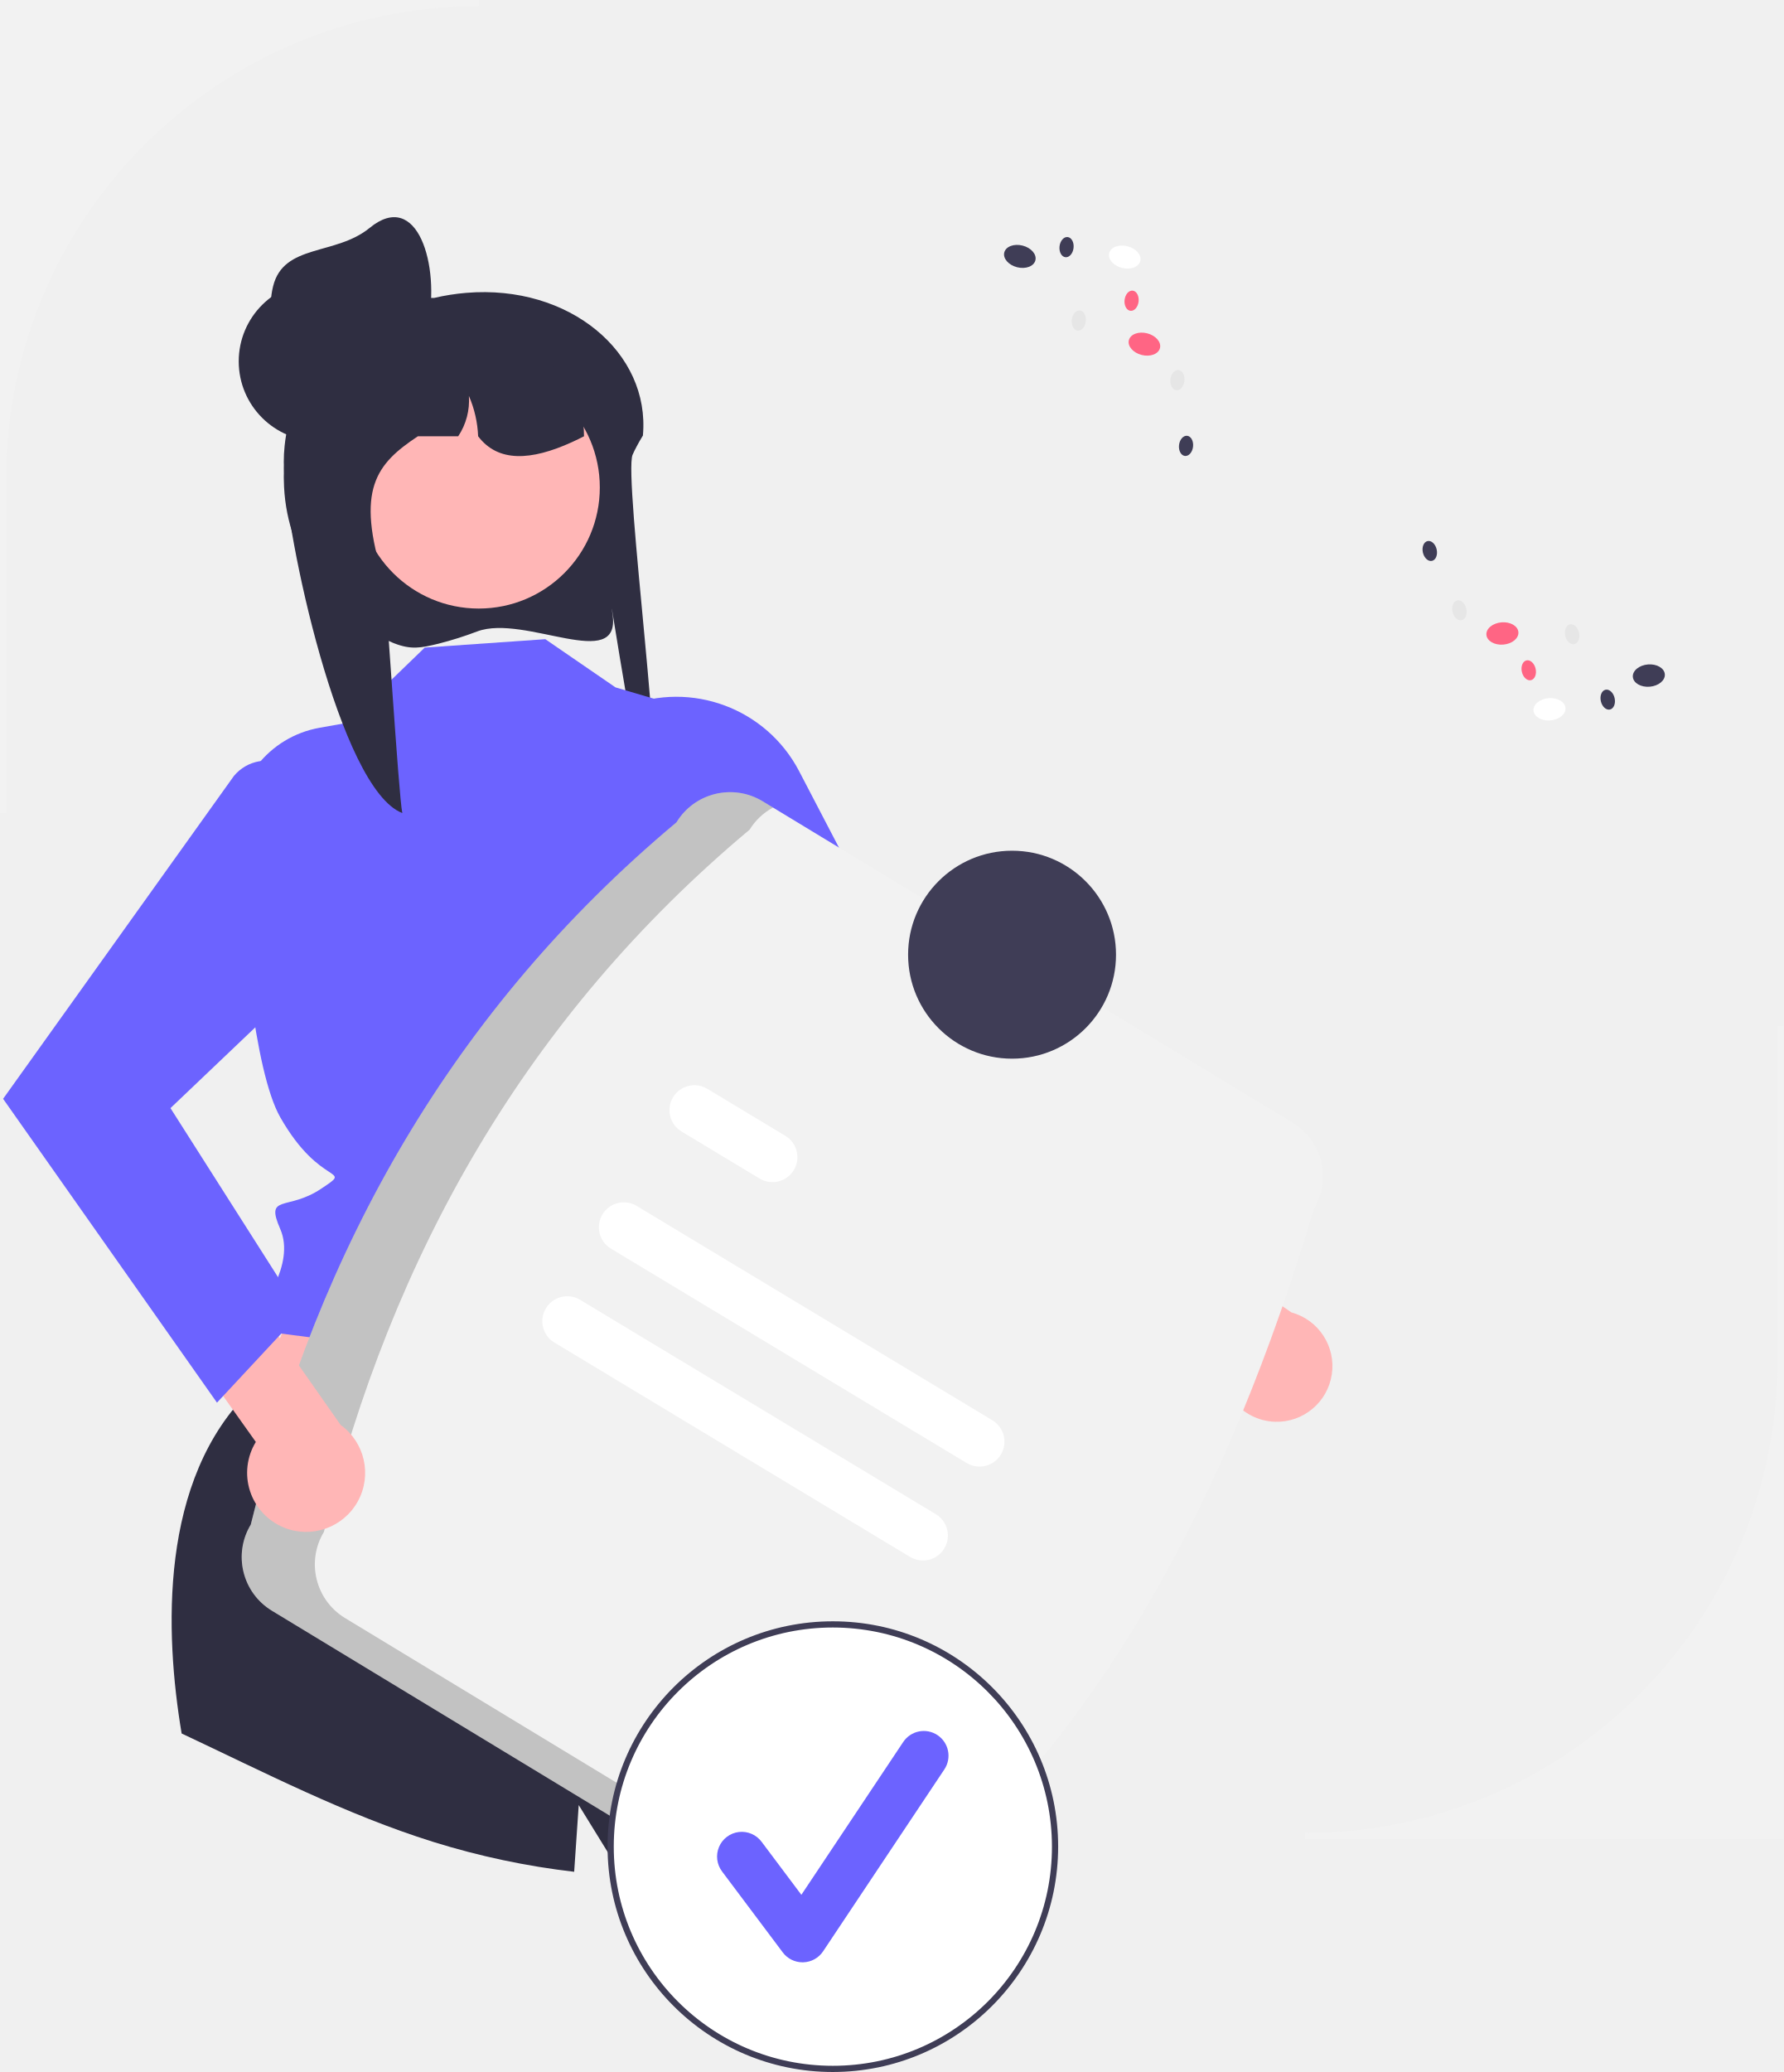
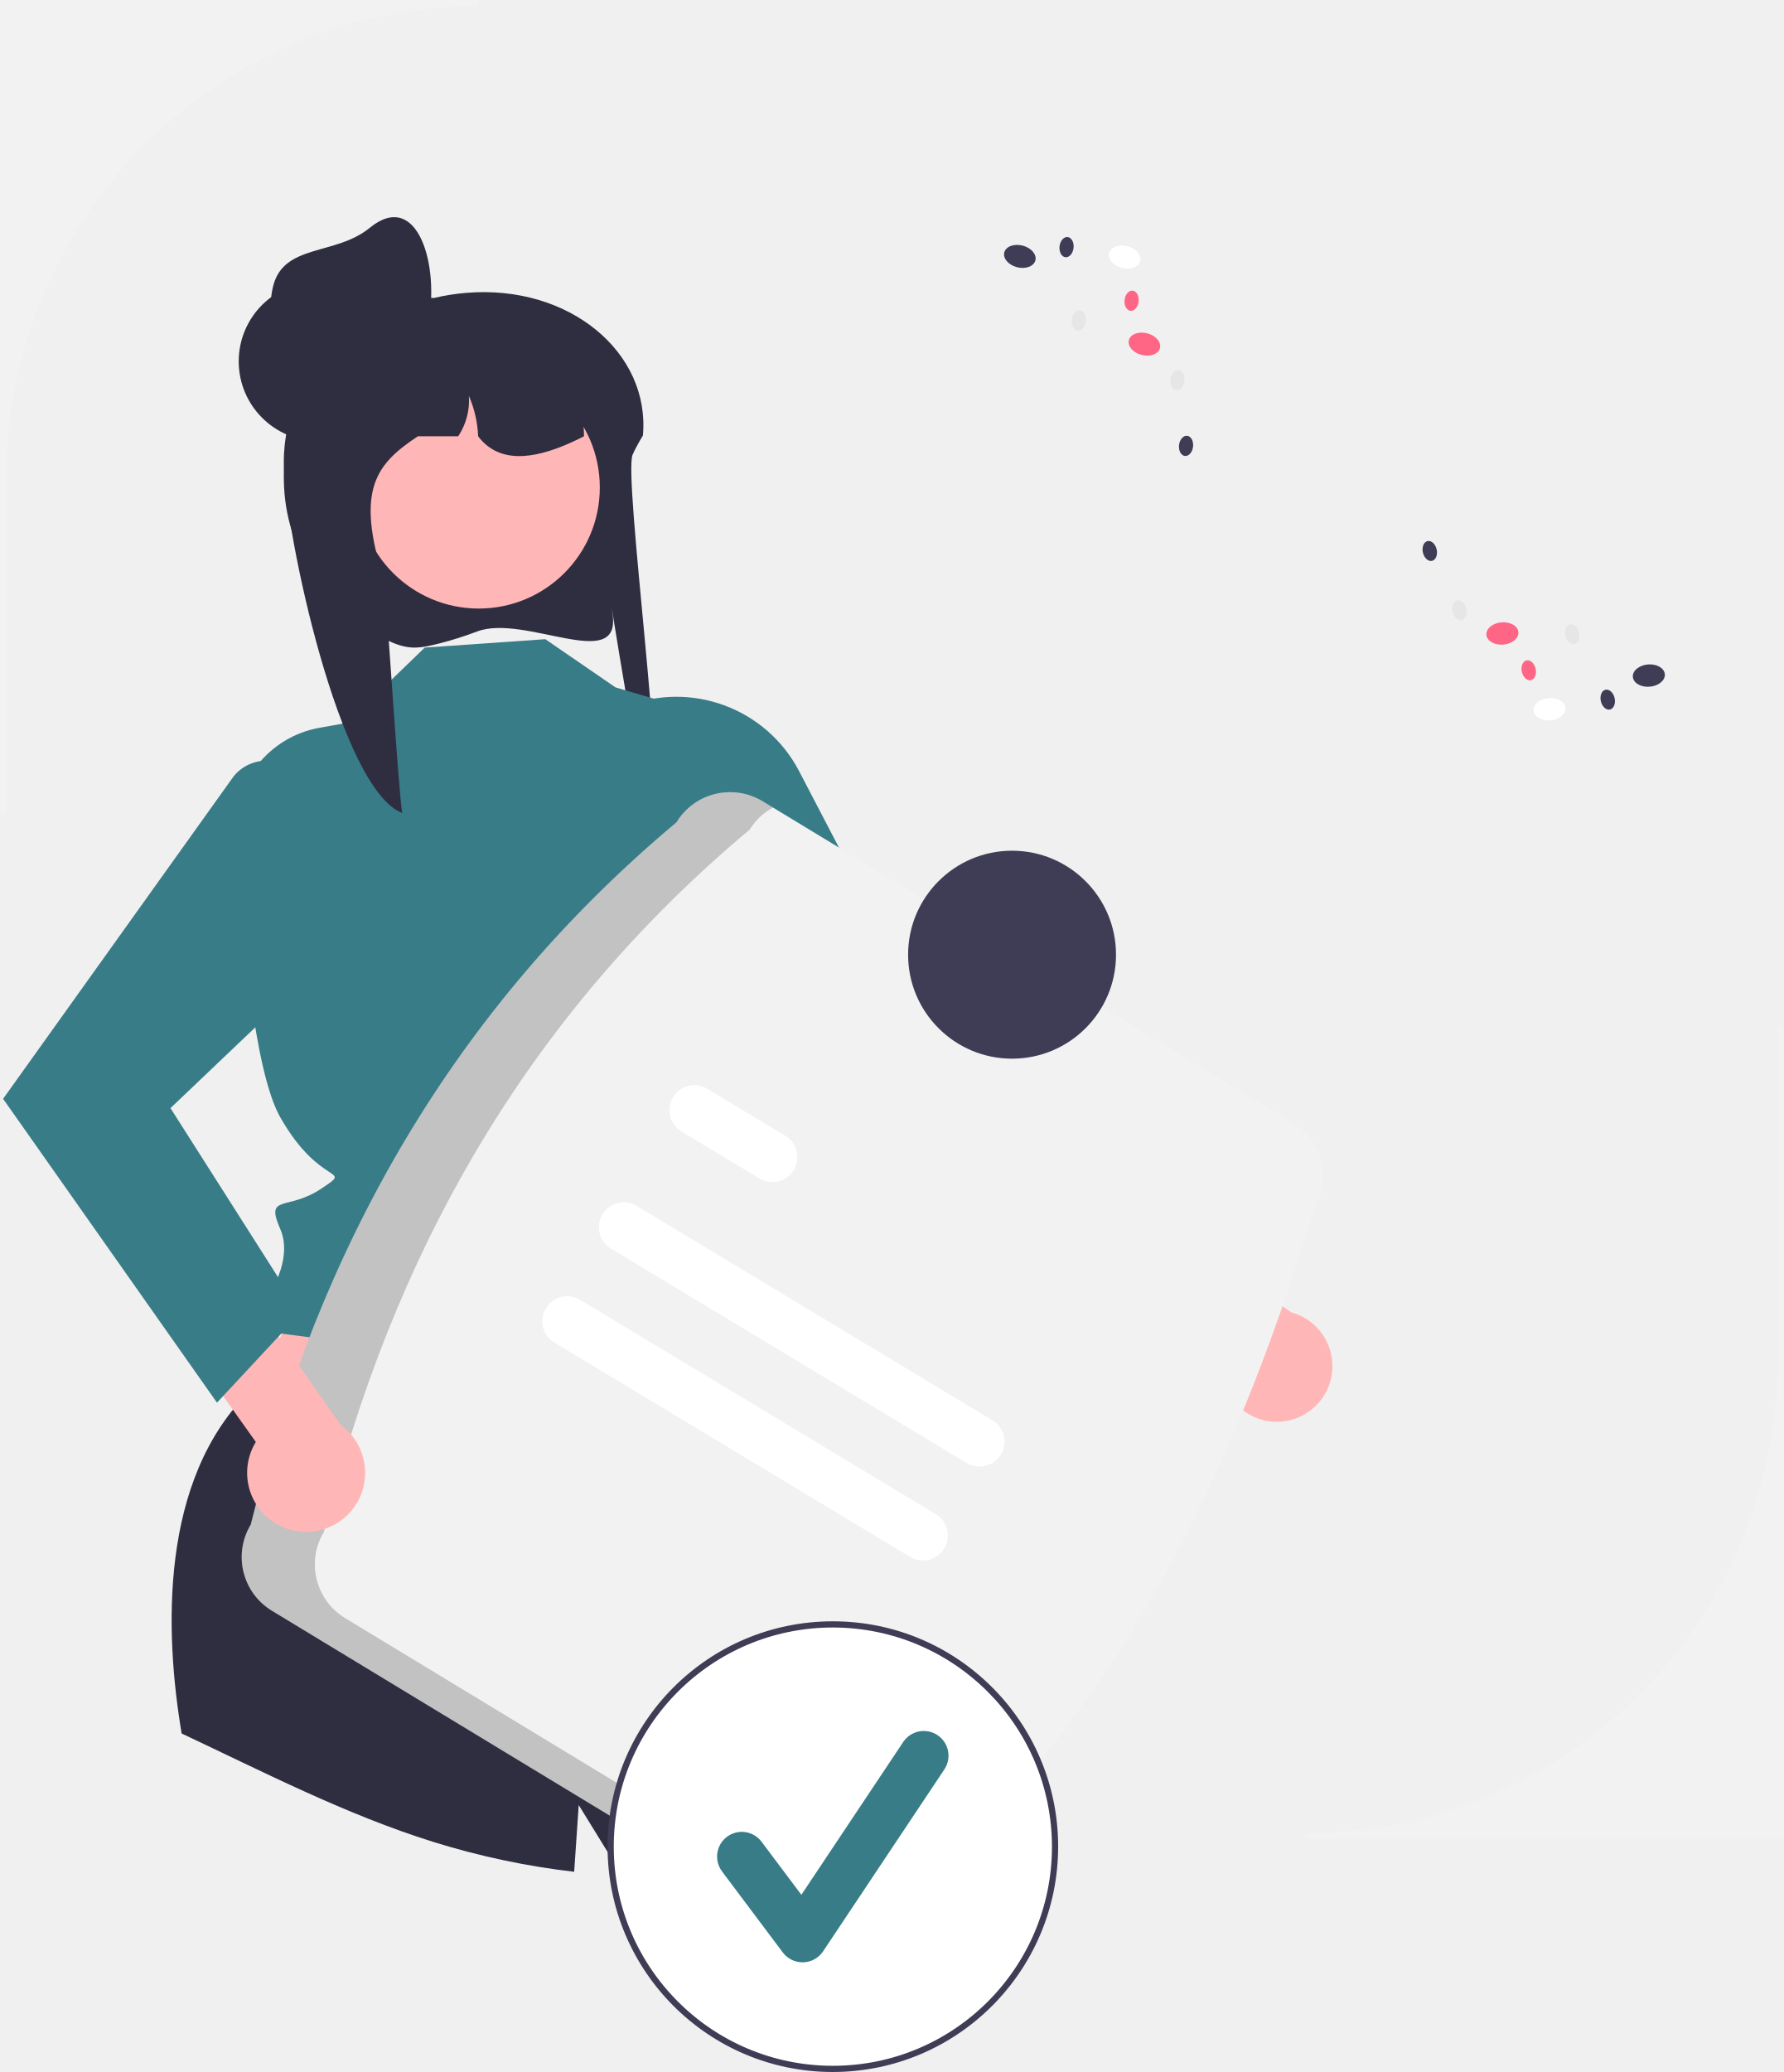
<svg xmlns="http://www.w3.org/2000/svg" data-name="Layer 1" width="575.455" height="668.319" viewBox="0 0 575.455 668.319">
  <path d="M887.728,709.088H733.272v-2h0A152.455,152.455,0,0,0,885.728,554.633V446.841h2Z" transform="translate(-312.2725 -115.8407)" fill="#f2f2f2" />
  <path d="M466.29,319.488a114.228,114.228,0,0,1-12.558,3.971c-5.626,1.371-8.802,2.007-14.231-.101-.191-.074-.373-.147-.544-.219a57.679,57.679,0,0,1-35.105-52.299c-.027-.384-.027-.787-.027-1.18a56.192,56.192,0,0,1,.271-5.675,57.37,57.37,0,0,1,1.23-7.633l-.054-.01c-4.396-4.495-6.087-10.653-5.527-16.84A27.832,27.832,0,0,1,412.318,218.689a44.032,44.032,0,0,1,18.281-6.453,46.326,46.326,0,0,1,5.255-.305h16.499a71.282,71.282,0,0,1,10.357-1.633h.027c33.205-2.754,59.391,19.259,56.949,46.043-.018.03-.045.059-.063.089-.706,1.151-1.33,2.243-1.881,3.285-.534.974-.986,1.908-1.375,2.793-3.03,6.846,11.37,113.061,6.205,114.674-2.94.915-14.789-78.123-12.663-63.093C512.585,332.946,481.587,313.833,466.29,319.488Z" transform="translate(-312.2725 -115.8407)" fill="#2f2e41" />
  <polygon points="204.039 395.654 250.068 493.714 73.005 475.781 109.966 381.645 204.039 395.654" fill="#ffb6b6" />
  <path d="M608.711,708.101a257.909,257.909,0,0,1-95.64,12.81l-14.09-22.85s-.59,8.51-1.47,21.52a248.821,248.821,0,0,1-45.47-9.64c-28.11-8.79-54.46-22.41-81.17-34.97-5.41-32.25-7.44-81.98,22.47-110.93l160.99,29.5s25.83,19.32,18.92,26.24c-6.91,6.91-7.98,5.84-3.44,10.38,4.54,4.54,14.35,10.61,14.45,14.58C584.301,646.291,595.311,674.401,608.711,708.101Z" transform="translate(-312.2725 -115.8407)" fill="#2f2e41" />
-   <path d="M488.199,322.007l-38.895,2.714L424.165,349.013l-8.804,1.571A32.825,32.825,0,0,0,388.355,384.83c1.811,30.683,5.866,76.528,14.341,91.402,13.141,23.063,23.996,15.827,13.141,23.063s-18.142,1.55-13.141,12.986-6.758,26.105-6.758,26.105l-4.681,4.681,4.965,2.035L554.417,565.686s-13.679-61.502-5.124-76.61,29.296-60.777,10.785-78.646l-18.1-63.694-31.134-9.182Z" transform="translate(-312.2725 -115.8407)" fill="#6c63ff" />
+   <path d="M488.199,322.007l-38.895,2.714L424.165,349.013l-8.804,1.571A32.825,32.825,0,0,0,388.355,384.83c1.811,30.683,5.866,76.528,14.341,91.402,13.141,23.063,23.996,15.827,13.141,23.063s-18.142,1.55-13.141,12.986-6.758,26.105-6.758,26.105l-4.681,4.681,4.965,2.035L554.417,565.686s-13.679-61.502-5.124-76.61,29.296-60.777,10.785-78.646l-18.1-63.694-31.134-9.182Z" transform="translate(-312.2725 -115.8407)" fill="#387c88" />
  <path d="M723.647,574.429A17.981,17.981,0,0,1,706.566,553.024L632.36,502.768l8.854-23.943L728.914,539.159a17.956,17.956,0,0,1-5.267,35.27Z" transform="translate(-312.2725 -115.8407)" fill="#ffb6b6" />
-   <path d="M514.05,343.728l-10.783,4.27,57.522,112.344,119.079,81.168,17.165-29.011-90.644-78.294-36.29-69.598A44.665,44.665,0,0,0,514.05,343.728Z" transform="translate(-312.2725 -115.8407)" fill="#6c63ff" />
+   <path d="M514.05,343.728l-10.783,4.27,57.522,112.344,119.079,81.168,17.165-29.011-90.644-78.294-36.29-69.598A44.665,44.665,0,0,0,514.05,343.728Z" transform="translate(-312.2725 -115.8407)" fill="#387c88" />
  <circle cx="154.455" cy="157.231" r="39.056" fill="#ffb6b6" />
  <path d="M500.69,256.556c-.651.344-1.293.66-1.945.977-.678.326-1.357.651-2.044.959-13.07,5.925-23.717,6.585-30.175-1.936a36.169,36.169,0,0,0-2.976-13.007,20.903,20.903,0,0,1-3.446,13.007H447.097c-13.396,8.891-20.27,17.059-10.972,46.248.606,1.918,4.758,70.047,5.943,75.284-20.279-7.779-37.773-90.371-38.216-112.134-.027-.353-.027-.724-.027-1.085a47.554,47.554,0,0,1,.271-5.219,48.861,48.861,0,0,1,1.23-7.019l-.054-.009a18.331,18.331,0,0,1-5.527-15.486,44.664,44.664,0,0,1,12.41-11.126,79.196,79.196,0,0,1,13.586-5.102c.118-.027.217-.054.335-.081,1.429-.389,2.894-.742,4.36-1.049a81.869,81.869,0,0,1,9.145-1.384c.226-.009.443-.027.642-.027a6.853,6.853,0,0,1,3.491.959c.009,0,.009.009.027.009a6.89,6.89,0,0,1,3.356,5.861h14.491c.534,0,1.067.018,1.601.045,20.18.805,36.398,9.434,37.438,29.271C500.672,255.199,500.69,255.868,500.69,256.556Z" transform="translate(-312.2725 -115.8407)" fill="#2f2e41" />
  <circle cx="102.747" cy="116.555" r="25.73" fill="#2f2e41" />
  <path d="M450.344,220.495c-2.923,13.906-17.345,22.224-31.142,18.821a25.73,25.73,0,0,1-18.821-31.142c3.402-13.797,20.147-9.82,31.142-18.821C447.077,176.618,454.287,201.741,450.344,220.495Z" transform="translate(-312.2725 -115.8407)" fill="#2f2e41" />
  <path d="M393.176,607.597c21.929-89.427,65.38-166.292,137.341-226.514a20.246,20.246,0,0,1,27.777-6.808L729.362,477.998a20.246,20.246,0,0,1,6.807,27.777c-27.466,91.762-68.605,171.388-137.341,226.514a20.245,20.245,0,0,1-27.777,6.808L399.984,635.374A20.246,20.246,0,0,1,393.176,607.597Z" transform="translate(-312.2725 -115.8407)" fill="#f2f2f2" />
  <path d="M423.582,637.735a20.245,20.245,0,0,1-6.808-27.777c21.929-89.428,65.38-166.292,137.341-226.514a19.984,19.984,0,0,1,7.546-7.128l-3.366-2.041a20.246,20.246,0,0,0-27.777,6.807C458.556,441.305,415.105,518.169,393.176,607.597a20.245,20.245,0,0,0,6.808,27.777L571.052,739.097a20.156,20.156,0,0,0,20.232.32Z" transform="translate(-312.2725 -115.8407)" opacity="0.2" style="isolation:isolate" />
  <path d="M624.201,587.772l-114.829-69.189a8.044,8.044,0,0,1,8.303-13.78l114.829,69.189a8.044,8.044,0,0,1-8.303,13.779Z" transform="translate(-312.2725 -115.8407)" fill="#fff" />
  <path d="M557.401,496.021l-25.262-15.222a8.044,8.044,0,0,1,8.259-13.806l.043.026,25.262,15.222a8.044,8.044,0,0,1-8.303,13.779Z" transform="translate(-312.2725 -115.8407)" fill="#fff" />
  <path d="M605.951,618.061l-114.829-69.189a8.044,8.044,0,0,1,8.286-13.79l.016.01,114.829,69.189a8.044,8.044,0,0,1-8.303,13.779Z" transform="translate(-312.2725 -115.8407)" fill="#fff" />
  <circle cx="326.511" cy="307.935" r="33.539" fill="#3f3d56" />
  <circle cx="268.698" cy="595.633" r="71.685" fill="#fff" />
  <path d="M580.971,784.159a72.685,72.685,0,1,1,72.685-72.686A72.768,72.768,0,0,1,580.971,784.159Zm0-143.37a70.685,70.685,0,1,0,70.685,70.685A70.765,70.765,0,0,0,580.971,640.789Z" transform="translate(-312.2725 -115.8407)" fill="#3f3d56" />
-   <path d="M571.191,748.783a7.972,7.972,0,0,1-6.379-3.19L545.256,719.516a7.974,7.974,0,1,1,12.758-9.568l12.795,17.058,32.862-49.292a7.974,7.974,0,1,1,13.27,8.847L577.827,745.232a7.977,7.977,0,0,1-6.414,3.548C571.339,748.781,571.265,748.783,571.191,748.783Z" transform="translate(-312.2725 -115.8407)" fill="#6c63ff" />
+   <path d="M571.191,748.783a7.972,7.972,0,0,1-6.379-3.19L545.256,719.516a7.974,7.974,0,1,1,12.758-9.568l12.795,17.058,32.862-49.292a7.974,7.974,0,1,1,13.27,8.847L577.827,745.232a7.977,7.977,0,0,1-6.414,3.548C571.339,748.781,571.265,748.783,571.191,748.783Z" transform="translate(-312.2725 -115.8407)" fill="#387c88" />
  <ellipse cx="812.172" cy="344.619" rx="5.177" ry="3.601" transform="translate(-338.6792 -45.39552) rotate(-4.88719)" fill="#fff" />
  <ellipse cx="844.222" cy="333.746" rx="5.177" ry="3.601" transform="translate(-337.6364 -42.70455) rotate(-4.88719)" fill="#3f3d56" />
  <ellipse cx="796.979" cy="320.166" rx="5.177" ry="3.601" transform="translate(-336.6512 -46.77873) rotate(-4.88719)" fill="#ff6584" />
  <ellipse cx="783.121" cy="312.684" rx="2.276" ry="3.272" transform="translate(-361.93 64.44338) rotate(-12.7322)" fill="#e6e6e6" />
  <ellipse cx="773.549" cy="293.556" rx="2.276" ry="3.272" transform="translate(-357.9496 61.86343) rotate(-12.7322)" fill="#3f3d56" />
  <ellipse cx="819.473" cy="320.419" rx="2.276" ry="3.272" transform="translate(-362.7407 72.64536) rotate(-12.7322)" fill="#e6e6e6" />
  <ellipse cx="805.474" cy="332.04" rx="2.276" ry="3.272" transform="translate(-365.6462 69.84586) rotate(-12.7322)" fill="#ff6584" />
  <ellipse cx="830.959" cy="341.505" rx="2.276" ry="3.272" transform="translate(-367.1057 75.69535) rotate(-12.7322)" fill="#3f3d56" />
  <ellipse cx="675.135" cy="198.762" rx="3.601" ry="5.177" transform="translate(4.33932 688.5405) rotate(-75.77932)" fill="#fff" />
  <ellipse cx="641.291" cy="198.544" rx="3.601" ry="5.177" transform="translate(-20.9789 655.5694) rotate(-75.77932)" fill="#3f3d56" />
  <ellipse cx="681.486" cy="226.84" rx="3.601" ry="5.177" transform="translate(-18.0879 715.8777) rotate(-75.77932)" fill="#ff6584" />
  <ellipse cx="692.131" cy="238.447" rx="3.272" ry="2.276" transform="translate(66.02744 783.9782) rotate(-83.62433)" fill="#e6e6e6" />
  <ellipse cx="694.914" cy="259.655" rx="3.272" ry="2.276" transform="translate(47.42466 805.5966) rotate(-83.62433)" fill="#3f3d56" />
  <ellipse cx="660.314" cy="219.239" rx="3.272" ry="2.276" transform="translate(56.83259 735.2825) rotate(-83.62433)" fill="#e6e6e6" />
  <ellipse cx="677.346" cy="212.841" rx="3.272" ry="2.276" transform="translate(78.33185 746.5209) rotate(-83.62433)" fill="#ff6584" />
  <ellipse cx="656.363" cy="195.554" rx="3.272" ry="2.276" transform="translate(76.85916 710.3015) rotate(-83.62433)" fill="#3f3d56" />
  <path d="M314.272,378.088h-2V115.841H466.728v2h-0A152.455,152.455,0,0,0,314.272,270.296Z" transform="translate(-312.2725 -115.8407)" fill="#f2f2f2" />
  <path d="M403.842,608.544a19.072,19.072,0,0,1-9.035-27.606l-55.105-77.461L357.38,482.968l64.777,92.48a19.046,19.046,0,0,1-18.314,33.096Z" transform="translate(-312.2725 -115.8407)" fill="#ffb6b6" />
-   <path d="M405.109,363.073h0a13.6,13.6,0,0,0-17.382,3.06L313.272,470.262l69,98,27-29-42-66,55.818-53.145A44.665,44.665,0,0,0,405.109,363.073Z" transform="translate(-312.2725 -115.8407)" fill="#6c63ff" />
+   <path d="M405.109,363.073h0a13.6,13.6,0,0,0-17.382,3.06L313.272,470.262l69,98,27-29-42-66,55.818-53.145A44.665,44.665,0,0,0,405.109,363.073Z" transform="translate(-312.2725 -115.8407)" fill="#387c88" />
</svg>
